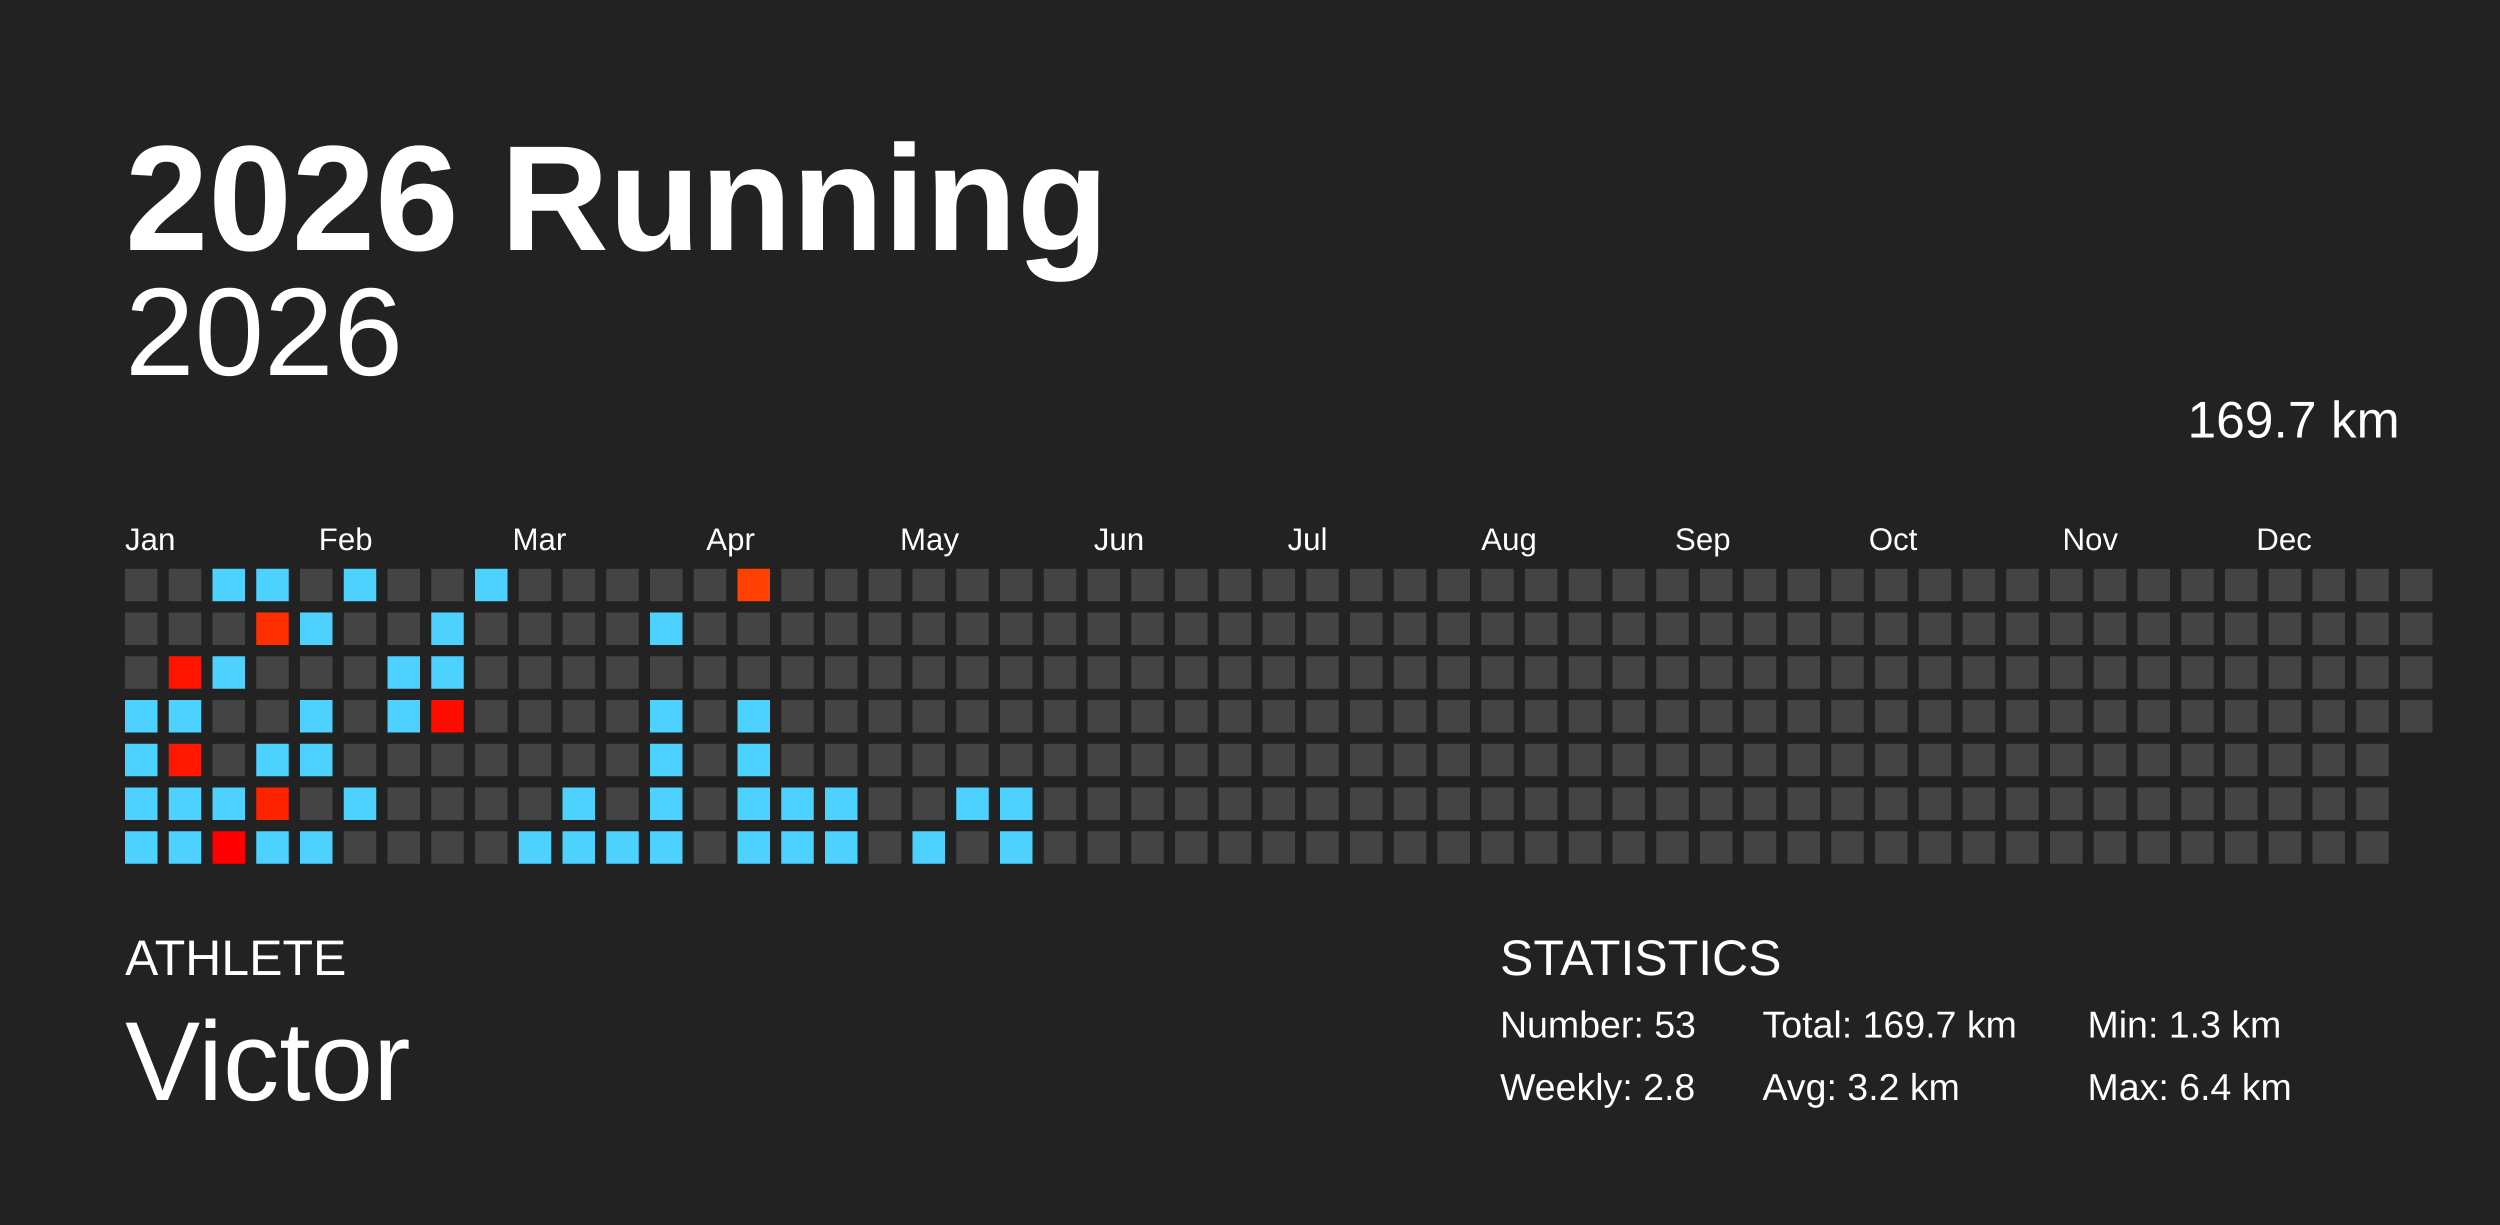
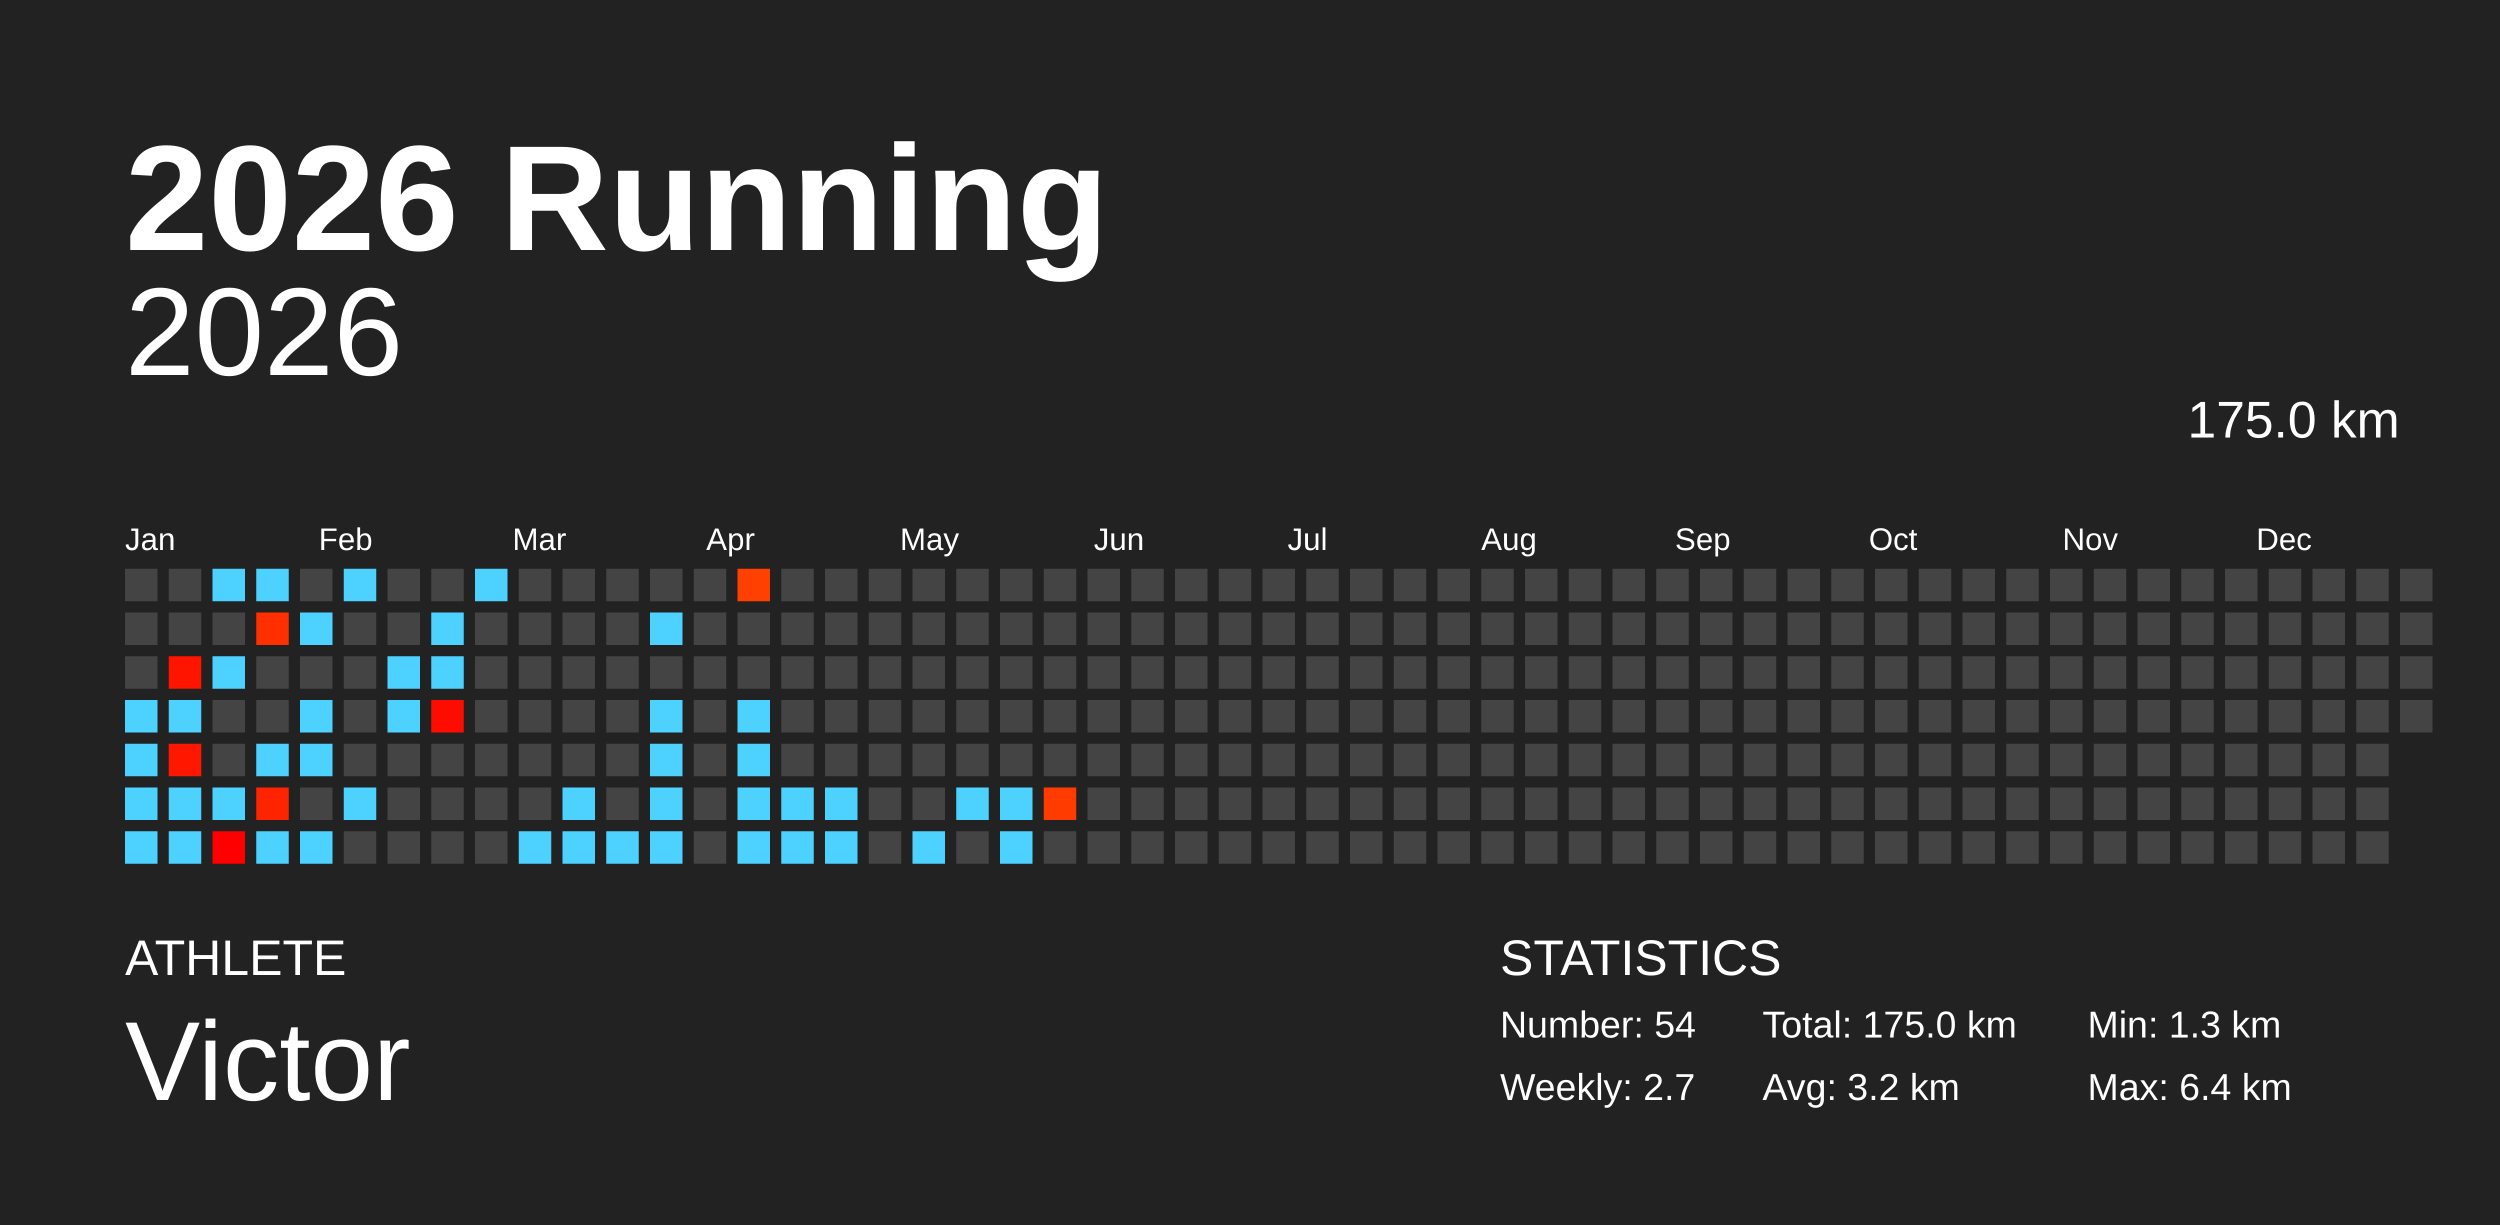
<svg xmlns="http://www.w3.org/2000/svg" baseProfile="full" height="98mm" version="1.1" viewBox="0,0,200,98" width="200mm">
  <defs />
  <rect fill="#222222" height="98" width="200" x="0" y="0" />
  <text fill="#FFFFFF" style="font-size:12px; font-family:Arial; font-weight:bold;" x="10" y="20">2026 Running</text>
  <text fill="#FFFFFF" style="font-size:4px; font-family:Arial" x="10" y="78">ATHLETE</text>
  <text fill="#FFFFFF" style="font-size:9px; font-family:Arial" x="10" y="88">Victor</text>
  <text fill="#FFFFFF" style="font-size:4px; font-family:Arial" x="120" y="78">STATISTICS</text>
-   <text fill="#FFFFFF" style="font-size:3px; font-family:Arial" x="120" y="83">Number: 53</text>
-   <text fill="#FFFFFF" style="font-size:3px; font-family:Arial" x="120" y="88">Weekly: 2.8</text>
-   <text fill="#FFFFFF" style="font-size:3px; font-family:Arial" x="141" y="83">Total: 169.7 km</text>
+   <text fill="#FFFFFF" style="font-size:3px; font-family:Arial" x="120" y="83">Number: 54</text>
+   <text fill="#FFFFFF" style="font-size:3px; font-family:Arial" x="120" y="88">Weekly: 2.7</text>
+   <text fill="#FFFFFF" style="font-size:3px; font-family:Arial" x="141" y="83">Total: 175.0 km</text>
  <text fill="#FFFFFF" style="font-size:3px; font-family:Arial" x="141" y="88">Avg: 3.2 km</text>
  <text fill="#FFFFFF" style="font-size:3px; font-family:Arial" x="167" y="83">Min: 1.3 km</text>
  <text fill="#FFFFFF" style="font-size:3px; font-family:Arial" x="167" y="88">Max: 6.4 km</text>
  <text alignment-baseline="hanging" fill="#FFFFFF" style="font-size:10.0px; font-family:Arial;" x="10" y="30">2026</text>
-   <text alignment-baseline="hanging" fill="#FFFFFF" style="font-size:4.125px; font-family:Arial;" x="175" y="35">169.7 km</text>
+   <text alignment-baseline="hanging" fill="#FFFFFF" style="font-size:4.125px; font-family:Arial;" x="175" y="35">175.0 km</text>
  <text fill="#FFFFFF" style="font-size:2.5px; font-family:Arial" x="10.0" y="44">Jan</text>
  <text fill="#FFFFFF" style="font-size:2.5px; font-family:Arial" x="25.5" y="44">Feb</text>
  <text fill="#FFFFFF" style="font-size:2.5px; font-family:Arial" x="41.0" y="44">Mar</text>
  <text fill="#FFFFFF" style="font-size:2.5px; font-family:Arial" x="56.5" y="44">Apr</text>
  <text fill="#FFFFFF" style="font-size:2.5px; font-family:Arial" x="72.0" y="44">May</text>
  <text fill="#FFFFFF" style="font-size:2.5px; font-family:Arial" x="87.5" y="44">Jun</text>
  <text fill="#FFFFFF" style="font-size:2.5px; font-family:Arial" x="103.0" y="44">Jul</text>
  <text fill="#FFFFFF" style="font-size:2.5px; font-family:Arial" x="118.5" y="44">Aug</text>
  <text fill="#FFFFFF" style="font-size:2.5px; font-family:Arial" x="134.0" y="44">Sep</text>
  <text fill="#FFFFFF" style="font-size:2.5px; font-family:Arial" x="149.5" y="44">Oct</text>
  <text fill="#FFFFFF" style="font-size:2.5px; font-family:Arial" x="165.0" y="44">Nov</text>
  <text fill="#FFFFFF" style="font-size:2.5px; font-family:Arial" x="180.5" y="44">Dec</text>
  <rect fill="#444444" height="2.6" width="2.6" x="10.0" y="45.5" />
  <rect fill="#444444" height="2.6" width="2.6" x="10.0" y="49.0" />
  <rect fill="#444444" height="2.6" width="2.6" x="10.0" y="52.5" />
  <rect fill="#4dd2ff" height="2.6" width="2.6" x="10.0" y="56.0" />
  <rect fill="#4dd2ff" height="2.6" width="2.6" x="10.0" y="59.5" />
  <rect fill="#4dd2ff" height="2.6" width="2.6" x="10.0" y="63.0" />
  <rect fill="#4dd2ff" height="2.6" width="2.6" x="10.0" y="66.5" />
  <rect fill="#444444" height="2.6" width="2.6" x="13.5" y="45.5" />
  <rect fill="#444444" height="2.6" width="2.6" x="13.5" y="49.0" />
  <rect fill="#ff1400" height="2.6" width="2.6" x="13.5" y="52.5" />
  <rect fill="#4dd2ff" height="2.6" width="2.6" x="13.5" y="56.0" />
  <rect fill="#ff1700" height="2.6" width="2.6" x="13.5" y="59.5" />
  <rect fill="#4dd2ff" height="2.6" width="2.6" x="13.5" y="63.0" />
  <rect fill="#4dd2ff" height="2.6" width="2.6" x="13.5" y="66.5" />
  <rect fill="#4dd2ff" height="2.6" width="2.6" x="17.0" y="45.5" />
  <rect fill="#444444" height="2.6" width="2.6" x="17.0" y="49.0" />
  <rect fill="#4dd2ff" height="2.6" width="2.6" x="17.0" y="52.5" />
  <rect fill="#444444" height="2.6" width="2.6" x="17.0" y="56.0" />
  <rect fill="#444444" height="2.6" width="2.6" x="17.0" y="59.5" />
  <rect fill="#4dd2ff" height="2.6" width="2.6" x="17.0" y="63.0" />
  <rect fill="#ff0000" height="2.6" width="2.6" x="17.0" y="66.5" />
  <rect fill="#4dd2ff" height="2.6" width="2.6" x="20.5" y="45.5" />
  <rect fill="#ff2f00" height="2.6" width="2.6" x="20.5" y="49.0" />
  <rect fill="#444444" height="2.6" width="2.6" x="20.5" y="52.5" />
  <rect fill="#444444" height="2.6" width="2.6" x="20.5" y="56.0" />
  <rect fill="#4dd2ff" height="2.6" width="2.6" x="20.5" y="59.5" />
  <rect fill="#ff2400" height="2.6" width="2.6" x="20.5" y="63.0" />
  <rect fill="#4dd2ff" height="2.6" width="2.6" x="20.5" y="66.5" />
  <rect fill="#444444" height="2.6" width="2.6" x="24.0" y="45.5" />
  <rect fill="#4dd2ff" height="2.6" width="2.6" x="24.0" y="49.0" />
  <rect fill="#444444" height="2.6" width="2.6" x="24.0" y="52.5" />
  <rect fill="#4dd2ff" height="2.6" width="2.6" x="24.0" y="56.0" />
  <rect fill="#4dd2ff" height="2.6" width="2.6" x="24.0" y="59.5" />
  <rect fill="#444444" height="2.6" width="2.6" x="24.0" y="63.0" />
  <rect fill="#4dd2ff" height="2.6" width="2.6" x="24.0" y="66.5" />
  <rect fill="#4dd2ff" height="2.6" width="2.6" x="27.5" y="45.5" />
  <rect fill="#444444" height="2.6" width="2.6" x="27.5" y="49.0" />
  <rect fill="#444444" height="2.6" width="2.6" x="27.5" y="52.5" />
  <rect fill="#444444" height="2.6" width="2.6" x="27.5" y="56.0" />
  <rect fill="#444444" height="2.6" width="2.6" x="27.5" y="59.5" />
  <rect fill="#4dd2ff" height="2.6" width="2.6" x="27.5" y="63.0" />
  <rect fill="#444444" height="2.6" width="2.6" x="27.5" y="66.5" />
  <rect fill="#444444" height="2.6" width="2.6" x="31.0" y="45.5" />
  <rect fill="#444444" height="2.6" width="2.6" x="31.0" y="49.0" />
  <rect fill="#4dd2ff" height="2.6" width="2.6" x="31.0" y="52.5" />
  <rect fill="#4dd2ff" height="2.6" width="2.6" x="31.0" y="56.0" />
  <rect fill="#444444" height="2.6" width="2.6" x="31.0" y="59.5" />
  <rect fill="#444444" height="2.6" width="2.6" x="31.0" y="63.0" />
  <rect fill="#444444" height="2.6" width="2.6" x="31.0" y="66.5" />
  <rect fill="#444444" height="2.6" width="2.6" x="34.5" y="45.5" />
  <rect fill="#4dd2ff" height="2.6" width="2.6" x="34.5" y="49.0" />
  <rect fill="#4dd2ff" height="2.6" width="2.6" x="34.5" y="52.5" />
  <rect fill="#ff0c00" height="2.6" width="2.6" x="34.5" y="56.0" />
  <rect fill="#444444" height="2.6" width="2.6" x="34.5" y="59.5" />
  <rect fill="#444444" height="2.6" width="2.6" x="34.5" y="63.0" />
  <rect fill="#444444" height="2.6" width="2.6" x="34.5" y="66.5" />
  <rect fill="#4dd2ff" height="2.6" width="2.6" x="38.0" y="45.5" />
  <rect fill="#444444" height="2.6" width="2.6" x="38.0" y="49.0" />
  <rect fill="#444444" height="2.6" width="2.6" x="38.0" y="52.5" />
  <rect fill="#444444" height="2.6" width="2.6" x="38.0" y="56.0" />
  <rect fill="#444444" height="2.6" width="2.6" x="38.0" y="59.5" />
  <rect fill="#444444" height="2.6" width="2.6" x="38.0" y="63.0" />
  <rect fill="#444444" height="2.6" width="2.6" x="38.0" y="66.5" />
  <rect fill="#444444" height="2.6" width="2.6" x="41.5" y="45.5" />
  <rect fill="#444444" height="2.6" width="2.6" x="41.5" y="49.0" />
  <rect fill="#444444" height="2.6" width="2.6" x="41.5" y="52.5" />
  <rect fill="#444444" height="2.6" width="2.6" x="41.5" y="56.0" />
  <rect fill="#444444" height="2.6" width="2.6" x="41.5" y="59.5" />
  <rect fill="#444444" height="2.6" width="2.6" x="41.5" y="63.0" />
  <rect fill="#4dd2ff" height="2.6" width="2.6" x="41.5" y="66.5" />
  <rect fill="#444444" height="2.6" width="2.6" x="45.0" y="45.5" />
  <rect fill="#444444" height="2.6" width="2.6" x="45.0" y="49.0" />
  <rect fill="#444444" height="2.6" width="2.6" x="45.0" y="52.5" />
  <rect fill="#444444" height="2.6" width="2.6" x="45.0" y="56.0" />
  <rect fill="#444444" height="2.6" width="2.6" x="45.0" y="59.5" />
  <rect fill="#4dd2ff" height="2.6" width="2.6" x="45.0" y="63.0" />
  <rect fill="#4dd2ff" height="2.6" width="2.6" x="45.0" y="66.5" />
  <rect fill="#444444" height="2.6" width="2.6" x="48.5" y="45.5" />
  <rect fill="#444444" height="2.6" width="2.6" x="48.5" y="49.0" />
  <rect fill="#444444" height="2.6" width="2.6" x="48.5" y="52.5" />
  <rect fill="#444444" height="2.6" width="2.6" x="48.5" y="56.0" />
  <rect fill="#444444" height="2.6" width="2.6" x="48.5" y="59.5" />
  <rect fill="#444444" height="2.6" width="2.6" x="48.5" y="63.0" />
  <rect fill="#4dd2ff" height="2.6" width="2.6" x="48.5" y="66.5" />
  <rect fill="#444444" height="2.6" width="2.6" x="52.0" y="45.5" />
  <rect fill="#4dd2ff" height="2.6" width="2.6" x="52.0" y="49.0" />
  <rect fill="#444444" height="2.6" width="2.6" x="52.0" y="52.5" />
  <rect fill="#4dd2ff" height="2.6" width="2.6" x="52.0" y="56.0" />
  <rect fill="#4dd2ff" height="2.6" width="2.6" x="52.0" y="59.5" />
  <rect fill="#4dd2ff" height="2.6" width="2.6" x="52.0" y="63.0" />
  <rect fill="#4dd2ff" height="2.6" width="2.6" x="52.0" y="66.5" />
  <rect fill="#444444" height="2.6" width="2.6" x="55.5" y="45.5" />
  <rect fill="#444444" height="2.6" width="2.6" x="55.5" y="49.0" />
  <rect fill="#444444" height="2.6" width="2.6" x="55.5" y="52.5" />
  <rect fill="#444444" height="2.6" width="2.6" x="55.5" y="56.0" />
  <rect fill="#444444" height="2.6" width="2.6" x="55.5" y="59.5" />
  <rect fill="#444444" height="2.6" width="2.6" x="55.5" y="63.0" />
  <rect fill="#444444" height="2.6" width="2.6" x="55.5" y="66.5" />
  <rect fill="#ff4000" height="2.6" width="2.6" x="59.0" y="45.5" />
  <rect fill="#444444" height="2.6" width="2.6" x="59.0" y="49.0" />
  <rect fill="#444444" height="2.6" width="2.6" x="59.0" y="52.5" />
  <rect fill="#4dd2ff" height="2.6" width="2.6" x="59.0" y="56.0" />
  <rect fill="#4dd2ff" height="2.6" width="2.6" x="59.0" y="59.5" />
  <rect fill="#4dd2ff" height="2.6" width="2.6" x="59.0" y="63.0" />
  <rect fill="#4dd2ff" height="2.6" width="2.6" x="59.0" y="66.5" />
  <rect fill="#444444" height="2.6" width="2.6" x="62.5" y="45.5" />
  <rect fill="#444444" height="2.6" width="2.6" x="62.5" y="49.0" />
  <rect fill="#444444" height="2.6" width="2.6" x="62.5" y="52.5" />
  <rect fill="#444444" height="2.6" width="2.6" x="62.5" y="56.0" />
  <rect fill="#444444" height="2.6" width="2.6" x="62.5" y="59.5" />
  <rect fill="#4dd2ff" height="2.6" width="2.6" x="62.5" y="63.0" />
  <rect fill="#4dd2ff" height="2.6" width="2.6" x="62.5" y="66.5" />
  <rect fill="#444444" height="2.6" width="2.6" x="66.0" y="45.5" />
  <rect fill="#444444" height="2.6" width="2.6" x="66.0" y="49.0" />
  <rect fill="#444444" height="2.6" width="2.6" x="66.0" y="52.5" />
  <rect fill="#444444" height="2.6" width="2.6" x="66.0" y="56.0" />
  <rect fill="#444444" height="2.6" width="2.6" x="66.0" y="59.5" />
  <rect fill="#4dd2ff" height="2.6" width="2.6" x="66.0" y="63.0" />
  <rect fill="#4dd2ff" height="2.6" width="2.6" x="66.0" y="66.5" />
  <rect fill="#444444" height="2.6" width="2.6" x="69.5" y="45.5" />
  <rect fill="#444444" height="2.6" width="2.6" x="69.5" y="49.0" />
  <rect fill="#444444" height="2.6" width="2.6" x="69.5" y="52.5" />
  <rect fill="#444444" height="2.6" width="2.6" x="69.5" y="56.0" />
  <rect fill="#444444" height="2.6" width="2.6" x="69.5" y="59.5" />
  <rect fill="#444444" height="2.6" width="2.6" x="69.5" y="63.0" />
  <rect fill="#444444" height="2.6" width="2.6" x="69.5" y="66.5" />
  <rect fill="#444444" height="2.6" width="2.6" x="73.0" y="45.5" />
  <rect fill="#444444" height="2.6" width="2.6" x="73.0" y="49.0" />
  <rect fill="#444444" height="2.6" width="2.6" x="73.0" y="52.5" />
  <rect fill="#444444" height="2.6" width="2.6" x="73.0" y="56.0" />
  <rect fill="#444444" height="2.6" width="2.6" x="73.0" y="59.5" />
  <rect fill="#444444" height="2.6" width="2.6" x="73.0" y="63.0" />
  <rect fill="#4dd2ff" height="2.6" width="2.6" x="73.0" y="66.5" />
  <rect fill="#444444" height="2.6" width="2.6" x="76.5" y="45.5" />
  <rect fill="#444444" height="2.6" width="2.6" x="76.5" y="49.0" />
  <rect fill="#444444" height="2.6" width="2.6" x="76.5" y="52.5" />
  <rect fill="#444444" height="2.6" width="2.6" x="76.5" y="56.0" />
  <rect fill="#444444" height="2.6" width="2.6" x="76.5" y="59.5" />
  <rect fill="#4dd2ff" height="2.6" width="2.6" x="76.5" y="63.0" />
  <rect fill="#444444" height="2.6" width="2.6" x="76.5" y="66.5" />
  <rect fill="#444444" height="2.6" width="2.6" x="80.0" y="45.5" />
  <rect fill="#444444" height="2.6" width="2.6" x="80.0" y="49.0" />
  <rect fill="#444444" height="2.6" width="2.6" x="80.0" y="52.5" />
  <rect fill="#444444" height="2.6" width="2.6" x="80.0" y="56.0" />
  <rect fill="#444444" height="2.6" width="2.6" x="80.0" y="59.5" />
  <rect fill="#4dd2ff" height="2.6" width="2.6" x="80.0" y="63.0" />
  <rect fill="#4dd2ff" height="2.6" width="2.6" x="80.0" y="66.5" />
  <rect fill="#444444" height="2.6" width="2.6" x="83.5" y="45.5" />
  <rect fill="#444444" height="2.6" width="2.6" x="83.5" y="49.0" />
  <rect fill="#444444" height="2.6" width="2.6" x="83.5" y="52.5" />
  <rect fill="#444444" height="2.6" width="2.6" x="83.5" y="56.0" />
  <rect fill="#444444" height="2.6" width="2.6" x="83.5" y="59.5" />
-   <rect fill="#444444" height="2.6" width="2.6" x="83.5" y="63.0" />
+   <rect fill="#ff3b00" height="2.6" width="2.6" x="83.5" y="63.0" />
  <rect fill="#444444" height="2.6" width="2.6" x="83.5" y="66.5" />
  <rect fill="#444444" height="2.6" width="2.6" x="87.0" y="45.5" />
  <rect fill="#444444" height="2.6" width="2.6" x="87.0" y="49.0" />
  <rect fill="#444444" height="2.6" width="2.6" x="87.0" y="52.5" />
  <rect fill="#444444" height="2.6" width="2.6" x="87.0" y="56.0" />
  <rect fill="#444444" height="2.6" width="2.6" x="87.0" y="59.5" />
  <rect fill="#444444" height="2.6" width="2.6" x="87.0" y="63.0" />
  <rect fill="#444444" height="2.6" width="2.6" x="87.0" y="66.5" />
  <rect fill="#444444" height="2.6" width="2.6" x="90.5" y="45.5" />
  <rect fill="#444444" height="2.6" width="2.6" x="90.5" y="49.0" />
  <rect fill="#444444" height="2.6" width="2.6" x="90.5" y="52.5" />
  <rect fill="#444444" height="2.6" width="2.6" x="90.5" y="56.0" />
  <rect fill="#444444" height="2.6" width="2.6" x="90.5" y="59.5" />
  <rect fill="#444444" height="2.6" width="2.6" x="90.5" y="63.0" />
  <rect fill="#444444" height="2.6" width="2.6" x="90.5" y="66.5" />
  <rect fill="#444444" height="2.6" width="2.6" x="94.0" y="45.5" />
  <rect fill="#444444" height="2.6" width="2.6" x="94.0" y="49.0" />
  <rect fill="#444444" height="2.6" width="2.6" x="94.0" y="52.5" />
  <rect fill="#444444" height="2.6" width="2.6" x="94.0" y="56.0" />
  <rect fill="#444444" height="2.6" width="2.6" x="94.0" y="59.5" />
  <rect fill="#444444" height="2.6" width="2.6" x="94.0" y="63.0" />
  <rect fill="#444444" height="2.6" width="2.6" x="94.0" y="66.5" />
  <rect fill="#444444" height="2.6" width="2.6" x="97.5" y="45.5" />
  <rect fill="#444444" height="2.6" width="2.6" x="97.5" y="49.0" />
  <rect fill="#444444" height="2.6" width="2.6" x="97.5" y="52.5" />
  <rect fill="#444444" height="2.6" width="2.6" x="97.5" y="56.0" />
  <rect fill="#444444" height="2.6" width="2.6" x="97.5" y="59.5" />
  <rect fill="#444444" height="2.6" width="2.6" x="97.5" y="63.0" />
  <rect fill="#444444" height="2.6" width="2.6" x="97.5" y="66.5" />
  <rect fill="#444444" height="2.6" width="2.6" x="101.0" y="45.5" />
  <rect fill="#444444" height="2.6" width="2.6" x="101.0" y="49.0" />
  <rect fill="#444444" height="2.6" width="2.6" x="101.0" y="52.5" />
  <rect fill="#444444" height="2.6" width="2.6" x="101.0" y="56.0" />
  <rect fill="#444444" height="2.6" width="2.6" x="101.0" y="59.5" />
  <rect fill="#444444" height="2.6" width="2.6" x="101.0" y="63.0" />
  <rect fill="#444444" height="2.6" width="2.6" x="101.0" y="66.5" />
  <rect fill="#444444" height="2.6" width="2.6" x="104.5" y="45.5" />
  <rect fill="#444444" height="2.6" width="2.6" x="104.5" y="49.0" />
  <rect fill="#444444" height="2.6" width="2.6" x="104.5" y="52.5" />
  <rect fill="#444444" height="2.6" width="2.6" x="104.5" y="56.0" />
  <rect fill="#444444" height="2.6" width="2.6" x="104.5" y="59.5" />
  <rect fill="#444444" height="2.6" width="2.6" x="104.5" y="63.0" />
  <rect fill="#444444" height="2.6" width="2.6" x="104.5" y="66.5" />
  <rect fill="#444444" height="2.6" width="2.6" x="108.0" y="45.5" />
  <rect fill="#444444" height="2.6" width="2.6" x="108.0" y="49.0" />
  <rect fill="#444444" height="2.6" width="2.6" x="108.0" y="52.5" />
  <rect fill="#444444" height="2.6" width="2.6" x="108.0" y="56.0" />
  <rect fill="#444444" height="2.6" width="2.6" x="108.0" y="59.5" />
  <rect fill="#444444" height="2.6" width="2.6" x="108.0" y="63.0" />
  <rect fill="#444444" height="2.6" width="2.6" x="108.0" y="66.5" />
  <rect fill="#444444" height="2.6" width="2.6" x="111.5" y="45.5" />
  <rect fill="#444444" height="2.6" width="2.6" x="111.5" y="49.0" />
  <rect fill="#444444" height="2.6" width="2.6" x="111.5" y="52.5" />
  <rect fill="#444444" height="2.6" width="2.6" x="111.5" y="56.0" />
  <rect fill="#444444" height="2.6" width="2.6" x="111.5" y="59.5" />
  <rect fill="#444444" height="2.6" width="2.6" x="111.5" y="63.0" />
  <rect fill="#444444" height="2.6" width="2.6" x="111.5" y="66.5" />
  <rect fill="#444444" height="2.6" width="2.6" x="115.0" y="45.5" />
  <rect fill="#444444" height="2.6" width="2.6" x="115.0" y="49.0" />
  <rect fill="#444444" height="2.6" width="2.6" x="115.0" y="52.5" />
  <rect fill="#444444" height="2.6" width="2.6" x="115.0" y="56.0" />
  <rect fill="#444444" height="2.6" width="2.6" x="115.0" y="59.5" />
  <rect fill="#444444" height="2.6" width="2.6" x="115.0" y="63.0" />
  <rect fill="#444444" height="2.6" width="2.6" x="115.0" y="66.5" />
  <rect fill="#444444" height="2.6" width="2.6" x="118.5" y="45.5" />
  <rect fill="#444444" height="2.6" width="2.6" x="118.5" y="49.0" />
  <rect fill="#444444" height="2.6" width="2.6" x="118.5" y="52.5" />
  <rect fill="#444444" height="2.6" width="2.6" x="118.5" y="56.0" />
  <rect fill="#444444" height="2.6" width="2.6" x="118.5" y="59.5" />
  <rect fill="#444444" height="2.6" width="2.6" x="118.5" y="63.0" />
  <rect fill="#444444" height="2.6" width="2.6" x="118.5" y="66.5" />
  <rect fill="#444444" height="2.6" width="2.6" x="122.0" y="45.5" />
  <rect fill="#444444" height="2.6" width="2.6" x="122.0" y="49.0" />
  <rect fill="#444444" height="2.6" width="2.6" x="122.0" y="52.5" />
  <rect fill="#444444" height="2.6" width="2.6" x="122.0" y="56.0" />
  <rect fill="#444444" height="2.6" width="2.6" x="122.0" y="59.5" />
  <rect fill="#444444" height="2.6" width="2.6" x="122.0" y="63.0" />
  <rect fill="#444444" height="2.6" width="2.6" x="122.0" y="66.5" />
  <rect fill="#444444" height="2.6" width="2.6" x="125.5" y="45.5" />
  <rect fill="#444444" height="2.6" width="2.6" x="125.5" y="49.0" />
  <rect fill="#444444" height="2.6" width="2.6" x="125.5" y="52.5" />
  <rect fill="#444444" height="2.6" width="2.6" x="125.5" y="56.0" />
  <rect fill="#444444" height="2.6" width="2.6" x="125.5" y="59.5" />
  <rect fill="#444444" height="2.6" width="2.6" x="125.5" y="63.0" />
  <rect fill="#444444" height="2.6" width="2.6" x="125.5" y="66.5" />
  <rect fill="#444444" height="2.6" width="2.6" x="129.0" y="45.5" />
  <rect fill="#444444" height="2.6" width="2.6" x="129.0" y="49.0" />
  <rect fill="#444444" height="2.6" width="2.6" x="129.0" y="52.5" />
  <rect fill="#444444" height="2.6" width="2.6" x="129.0" y="56.0" />
  <rect fill="#444444" height="2.6" width="2.6" x="129.0" y="59.5" />
  <rect fill="#444444" height="2.6" width="2.6" x="129.0" y="63.0" />
  <rect fill="#444444" height="2.6" width="2.6" x="129.0" y="66.5" />
  <rect fill="#444444" height="2.6" width="2.6" x="132.5" y="45.5" />
  <rect fill="#444444" height="2.6" width="2.6" x="132.5" y="49.0" />
  <rect fill="#444444" height="2.6" width="2.6" x="132.5" y="52.5" />
  <rect fill="#444444" height="2.6" width="2.6" x="132.5" y="56.0" />
  <rect fill="#444444" height="2.6" width="2.6" x="132.5" y="59.5" />
  <rect fill="#444444" height="2.6" width="2.6" x="132.5" y="63.0" />
  <rect fill="#444444" height="2.6" width="2.6" x="132.5" y="66.5" />
  <rect fill="#444444" height="2.6" width="2.6" x="136.0" y="45.5" />
  <rect fill="#444444" height="2.6" width="2.6" x="136.0" y="49.0" />
  <rect fill="#444444" height="2.6" width="2.6" x="136.0" y="52.5" />
  <rect fill="#444444" height="2.6" width="2.6" x="136.0" y="56.0" />
  <rect fill="#444444" height="2.6" width="2.6" x="136.0" y="59.5" />
  <rect fill="#444444" height="2.6" width="2.6" x="136.0" y="63.0" />
  <rect fill="#444444" height="2.6" width="2.6" x="136.0" y="66.5" />
  <rect fill="#444444" height="2.6" width="2.6" x="139.5" y="45.5" />
  <rect fill="#444444" height="2.6" width="2.6" x="139.5" y="49.0" />
  <rect fill="#444444" height="2.6" width="2.6" x="139.5" y="52.5" />
  <rect fill="#444444" height="2.6" width="2.6" x="139.5" y="56.0" />
  <rect fill="#444444" height="2.6" width="2.6" x="139.5" y="59.5" />
  <rect fill="#444444" height="2.6" width="2.6" x="139.5" y="63.0" />
  <rect fill="#444444" height="2.6" width="2.6" x="139.5" y="66.5" />
  <rect fill="#444444" height="2.6" width="2.6" x="143.0" y="45.5" />
  <rect fill="#444444" height="2.6" width="2.6" x="143.0" y="49.0" />
  <rect fill="#444444" height="2.6" width="2.6" x="143.0" y="52.5" />
  <rect fill="#444444" height="2.6" width="2.6" x="143.0" y="56.0" />
  <rect fill="#444444" height="2.6" width="2.6" x="143.0" y="59.5" />
  <rect fill="#444444" height="2.6" width="2.6" x="143.0" y="63.0" />
  <rect fill="#444444" height="2.6" width="2.6" x="143.0" y="66.5" />
  <rect fill="#444444" height="2.6" width="2.6" x="146.5" y="45.5" />
  <rect fill="#444444" height="2.6" width="2.6" x="146.5" y="49.0" />
  <rect fill="#444444" height="2.6" width="2.6" x="146.5" y="52.5" />
  <rect fill="#444444" height="2.6" width="2.6" x="146.5" y="56.0" />
  <rect fill="#444444" height="2.6" width="2.6" x="146.5" y="59.5" />
  <rect fill="#444444" height="2.6" width="2.6" x="146.5" y="63.0" />
  <rect fill="#444444" height="2.6" width="2.6" x="146.5" y="66.5" />
  <rect fill="#444444" height="2.6" width="2.6" x="150.0" y="45.5" />
  <rect fill="#444444" height="2.6" width="2.6" x="150.0" y="49.0" />
  <rect fill="#444444" height="2.6" width="2.6" x="150.0" y="52.5" />
  <rect fill="#444444" height="2.6" width="2.6" x="150.0" y="56.0" />
  <rect fill="#444444" height="2.6" width="2.6" x="150.0" y="59.5" />
  <rect fill="#444444" height="2.6" width="2.6" x="150.0" y="63.0" />
  <rect fill="#444444" height="2.6" width="2.6" x="150.0" y="66.5" />
  <rect fill="#444444" height="2.6" width="2.6" x="153.5" y="45.5" />
  <rect fill="#444444" height="2.6" width="2.6" x="153.5" y="49.0" />
  <rect fill="#444444" height="2.6" width="2.6" x="153.5" y="52.5" />
  <rect fill="#444444" height="2.6" width="2.6" x="153.5" y="56.0" />
  <rect fill="#444444" height="2.6" width="2.6" x="153.5" y="59.5" />
  <rect fill="#444444" height="2.6" width="2.6" x="153.5" y="63.0" />
  <rect fill="#444444" height="2.6" width="2.6" x="153.5" y="66.5" />
  <rect fill="#444444" height="2.6" width="2.6" x="157.0" y="45.5" />
  <rect fill="#444444" height="2.6" width="2.6" x="157.0" y="49.0" />
  <rect fill="#444444" height="2.6" width="2.6" x="157.0" y="52.5" />
  <rect fill="#444444" height="2.6" width="2.6" x="157.0" y="56.0" />
  <rect fill="#444444" height="2.6" width="2.6" x="157.0" y="59.5" />
  <rect fill="#444444" height="2.6" width="2.6" x="157.0" y="63.0" />
  <rect fill="#444444" height="2.6" width="2.6" x="157.0" y="66.5" />
  <rect fill="#444444" height="2.6" width="2.6" x="160.5" y="45.5" />
  <rect fill="#444444" height="2.6" width="2.6" x="160.5" y="49.0" />
  <rect fill="#444444" height="2.6" width="2.6" x="160.5" y="52.5" />
  <rect fill="#444444" height="2.6" width="2.6" x="160.5" y="56.0" />
  <rect fill="#444444" height="2.6" width="2.6" x="160.5" y="59.5" />
  <rect fill="#444444" height="2.6" width="2.6" x="160.5" y="63.0" />
  <rect fill="#444444" height="2.6" width="2.6" x="160.5" y="66.5" />
  <rect fill="#444444" height="2.6" width="2.6" x="164.0" y="45.5" />
  <rect fill="#444444" height="2.6" width="2.6" x="164.0" y="49.0" />
  <rect fill="#444444" height="2.6" width="2.6" x="164.0" y="52.5" />
  <rect fill="#444444" height="2.6" width="2.6" x="164.0" y="56.0" />
  <rect fill="#444444" height="2.6" width="2.6" x="164.0" y="59.5" />
  <rect fill="#444444" height="2.6" width="2.6" x="164.0" y="63.0" />
  <rect fill="#444444" height="2.6" width="2.6" x="164.0" y="66.5" />
  <rect fill="#444444" height="2.6" width="2.6" x="167.5" y="45.5" />
  <rect fill="#444444" height="2.6" width="2.6" x="167.5" y="49.0" />
  <rect fill="#444444" height="2.6" width="2.6" x="167.5" y="52.5" />
  <rect fill="#444444" height="2.6" width="2.6" x="167.5" y="56.0" />
  <rect fill="#444444" height="2.6" width="2.6" x="167.5" y="59.5" />
  <rect fill="#444444" height="2.6" width="2.6" x="167.5" y="63.0" />
  <rect fill="#444444" height="2.6" width="2.6" x="167.5" y="66.5" />
  <rect fill="#444444" height="2.6" width="2.6" x="171.0" y="45.5" />
  <rect fill="#444444" height="2.6" width="2.6" x="171.0" y="49.0" />
  <rect fill="#444444" height="2.6" width="2.6" x="171.0" y="52.5" />
  <rect fill="#444444" height="2.6" width="2.6" x="171.0" y="56.0" />
  <rect fill="#444444" height="2.6" width="2.6" x="171.0" y="59.5" />
  <rect fill="#444444" height="2.6" width="2.6" x="171.0" y="63.0" />
  <rect fill="#444444" height="2.6" width="2.6" x="171.0" y="66.5" />
  <rect fill="#444444" height="2.6" width="2.6" x="174.5" y="45.5" />
  <rect fill="#444444" height="2.6" width="2.6" x="174.5" y="49.0" />
  <rect fill="#444444" height="2.6" width="2.6" x="174.5" y="52.5" />
  <rect fill="#444444" height="2.6" width="2.6" x="174.5" y="56.0" />
  <rect fill="#444444" height="2.6" width="2.6" x="174.5" y="59.5" />
  <rect fill="#444444" height="2.6" width="2.6" x="174.5" y="63.0" />
  <rect fill="#444444" height="2.6" width="2.6" x="174.5" y="66.5" />
  <rect fill="#444444" height="2.6" width="2.6" x="178.0" y="45.5" />
  <rect fill="#444444" height="2.6" width="2.6" x="178.0" y="49.0" />
  <rect fill="#444444" height="2.6" width="2.6" x="178.0" y="52.5" />
  <rect fill="#444444" height="2.6" width="2.6" x="178.0" y="56.0" />
  <rect fill="#444444" height="2.6" width="2.6" x="178.0" y="59.5" />
  <rect fill="#444444" height="2.6" width="2.6" x="178.0" y="63.0" />
  <rect fill="#444444" height="2.6" width="2.6" x="178.0" y="66.5" />
  <rect fill="#444444" height="2.6" width="2.6" x="181.5" y="45.5" />
  <rect fill="#444444" height="2.6" width="2.6" x="181.5" y="49.0" />
  <rect fill="#444444" height="2.6" width="2.6" x="181.5" y="52.5" />
  <rect fill="#444444" height="2.6" width="2.6" x="181.5" y="56.0" />
  <rect fill="#444444" height="2.6" width="2.6" x="181.5" y="59.5" />
  <rect fill="#444444" height="2.6" width="2.6" x="181.5" y="63.0" />
  <rect fill="#444444" height="2.6" width="2.6" x="181.5" y="66.5" />
  <rect fill="#444444" height="2.6" width="2.6" x="185.0" y="45.5" />
  <rect fill="#444444" height="2.6" width="2.6" x="185.0" y="49.0" />
  <rect fill="#444444" height="2.6" width="2.6" x="185.0" y="52.5" />
  <rect fill="#444444" height="2.6" width="2.6" x="185.0" y="56.0" />
  <rect fill="#444444" height="2.6" width="2.6" x="185.0" y="59.5" />
  <rect fill="#444444" height="2.6" width="2.6" x="185.0" y="63.0" />
  <rect fill="#444444" height="2.6" width="2.6" x="185.0" y="66.5" />
  <rect fill="#444444" height="2.6" width="2.6" x="188.5" y="45.5" />
  <rect fill="#444444" height="2.6" width="2.6" x="188.5" y="49.0" />
  <rect fill="#444444" height="2.6" width="2.6" x="188.5" y="52.5" />
  <rect fill="#444444" height="2.6" width="2.6" x="188.5" y="56.0" />
  <rect fill="#444444" height="2.6" width="2.6" x="188.5" y="59.5" />
  <rect fill="#444444" height="2.6" width="2.6" x="188.5" y="63.0" />
  <rect fill="#444444" height="2.6" width="2.6" x="188.5" y="66.5" />
  <rect fill="#444444" height="2.6" width="2.6" x="192.0" y="45.5" />
  <rect fill="#444444" height="2.6" width="2.6" x="192.0" y="49.0" />
  <rect fill="#444444" height="2.6" width="2.6" x="192.0" y="52.5" />
  <rect fill="#444444" height="2.6" width="2.6" x="192.0" y="56.0" />
</svg>
